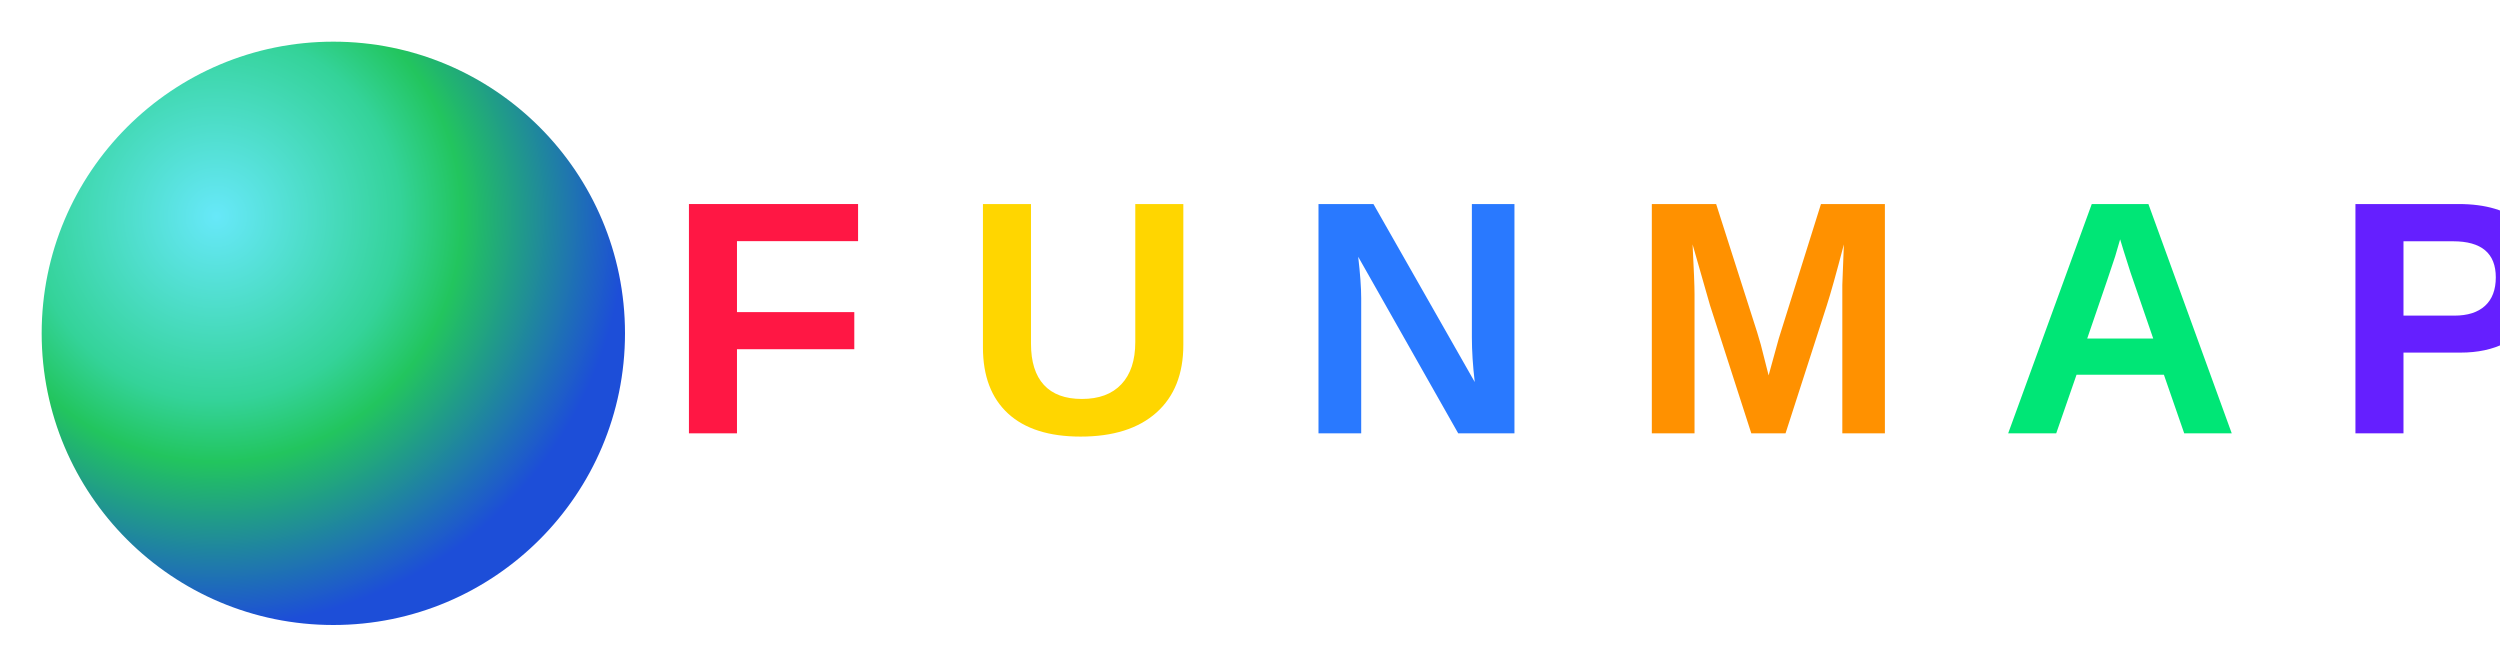
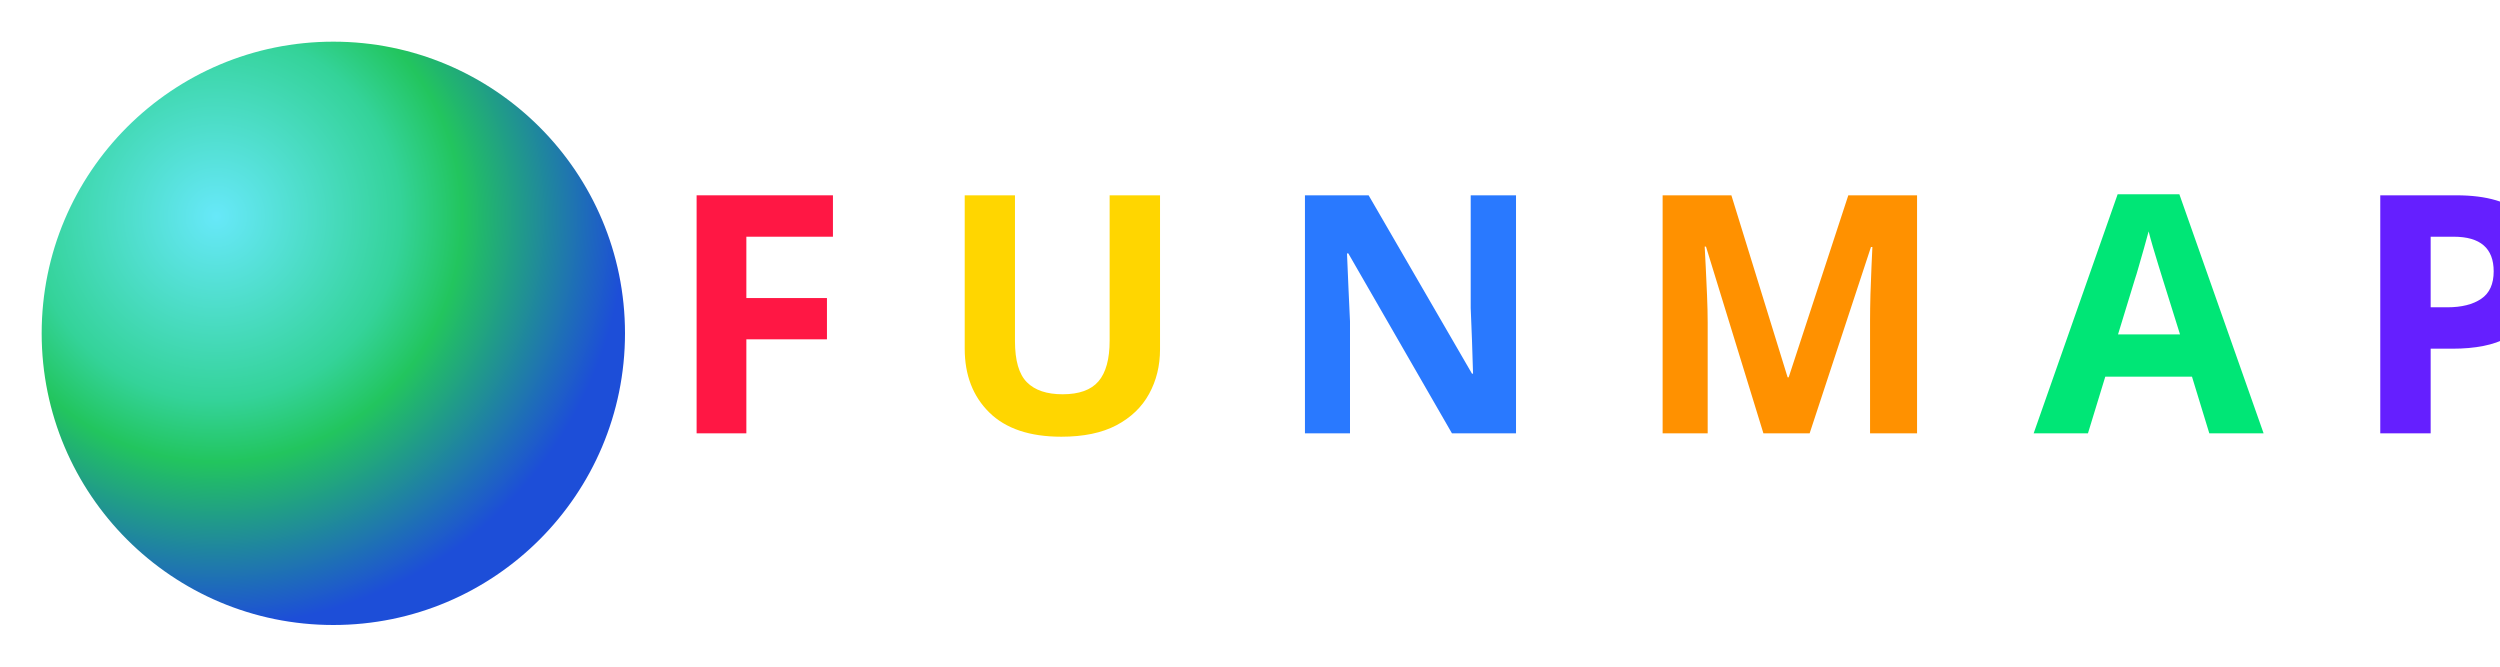
<svg xmlns="http://www.w3.org/2000/svg" viewBox="0 0 300 80">
  <defs>
    <radialGradient id="globe" cx="30%" cy="30%" r="70%">
      <stop offset="0%" stop-color="#67e8f9" />
      <stop offset="45%" stop-color="#34d399" />
      <stop offset="60%" stop-color="#22c55e" />
      <stop offset="100%" stop-color="#1d4ed8" />
    </radialGradient>
  </defs>
  <circle cx="40" cy="40" r="35" fill="url(#globe)" />
-   <text x="80" y="52" font-family="Arial, sans-serif" font-size="40" font-weight="700">
+   <text x="80" y="52" font-family="system-ui, sans-serif" font-size="40" font-weight="700">
    <tspan fill="#ff1744">F</tspan>
    <tspan fill="#ffd600">U</tspan>
    <tspan fill="#2979ff">N</tspan>
    <tspan fill="#ff9100">M</tspan>
    <tspan fill="#00e676">A</tspan>
    <tspan fill="#651fff">P</tspan>
    <tspan fill="#000000">.com</tspan>
  </text>
</svg>
